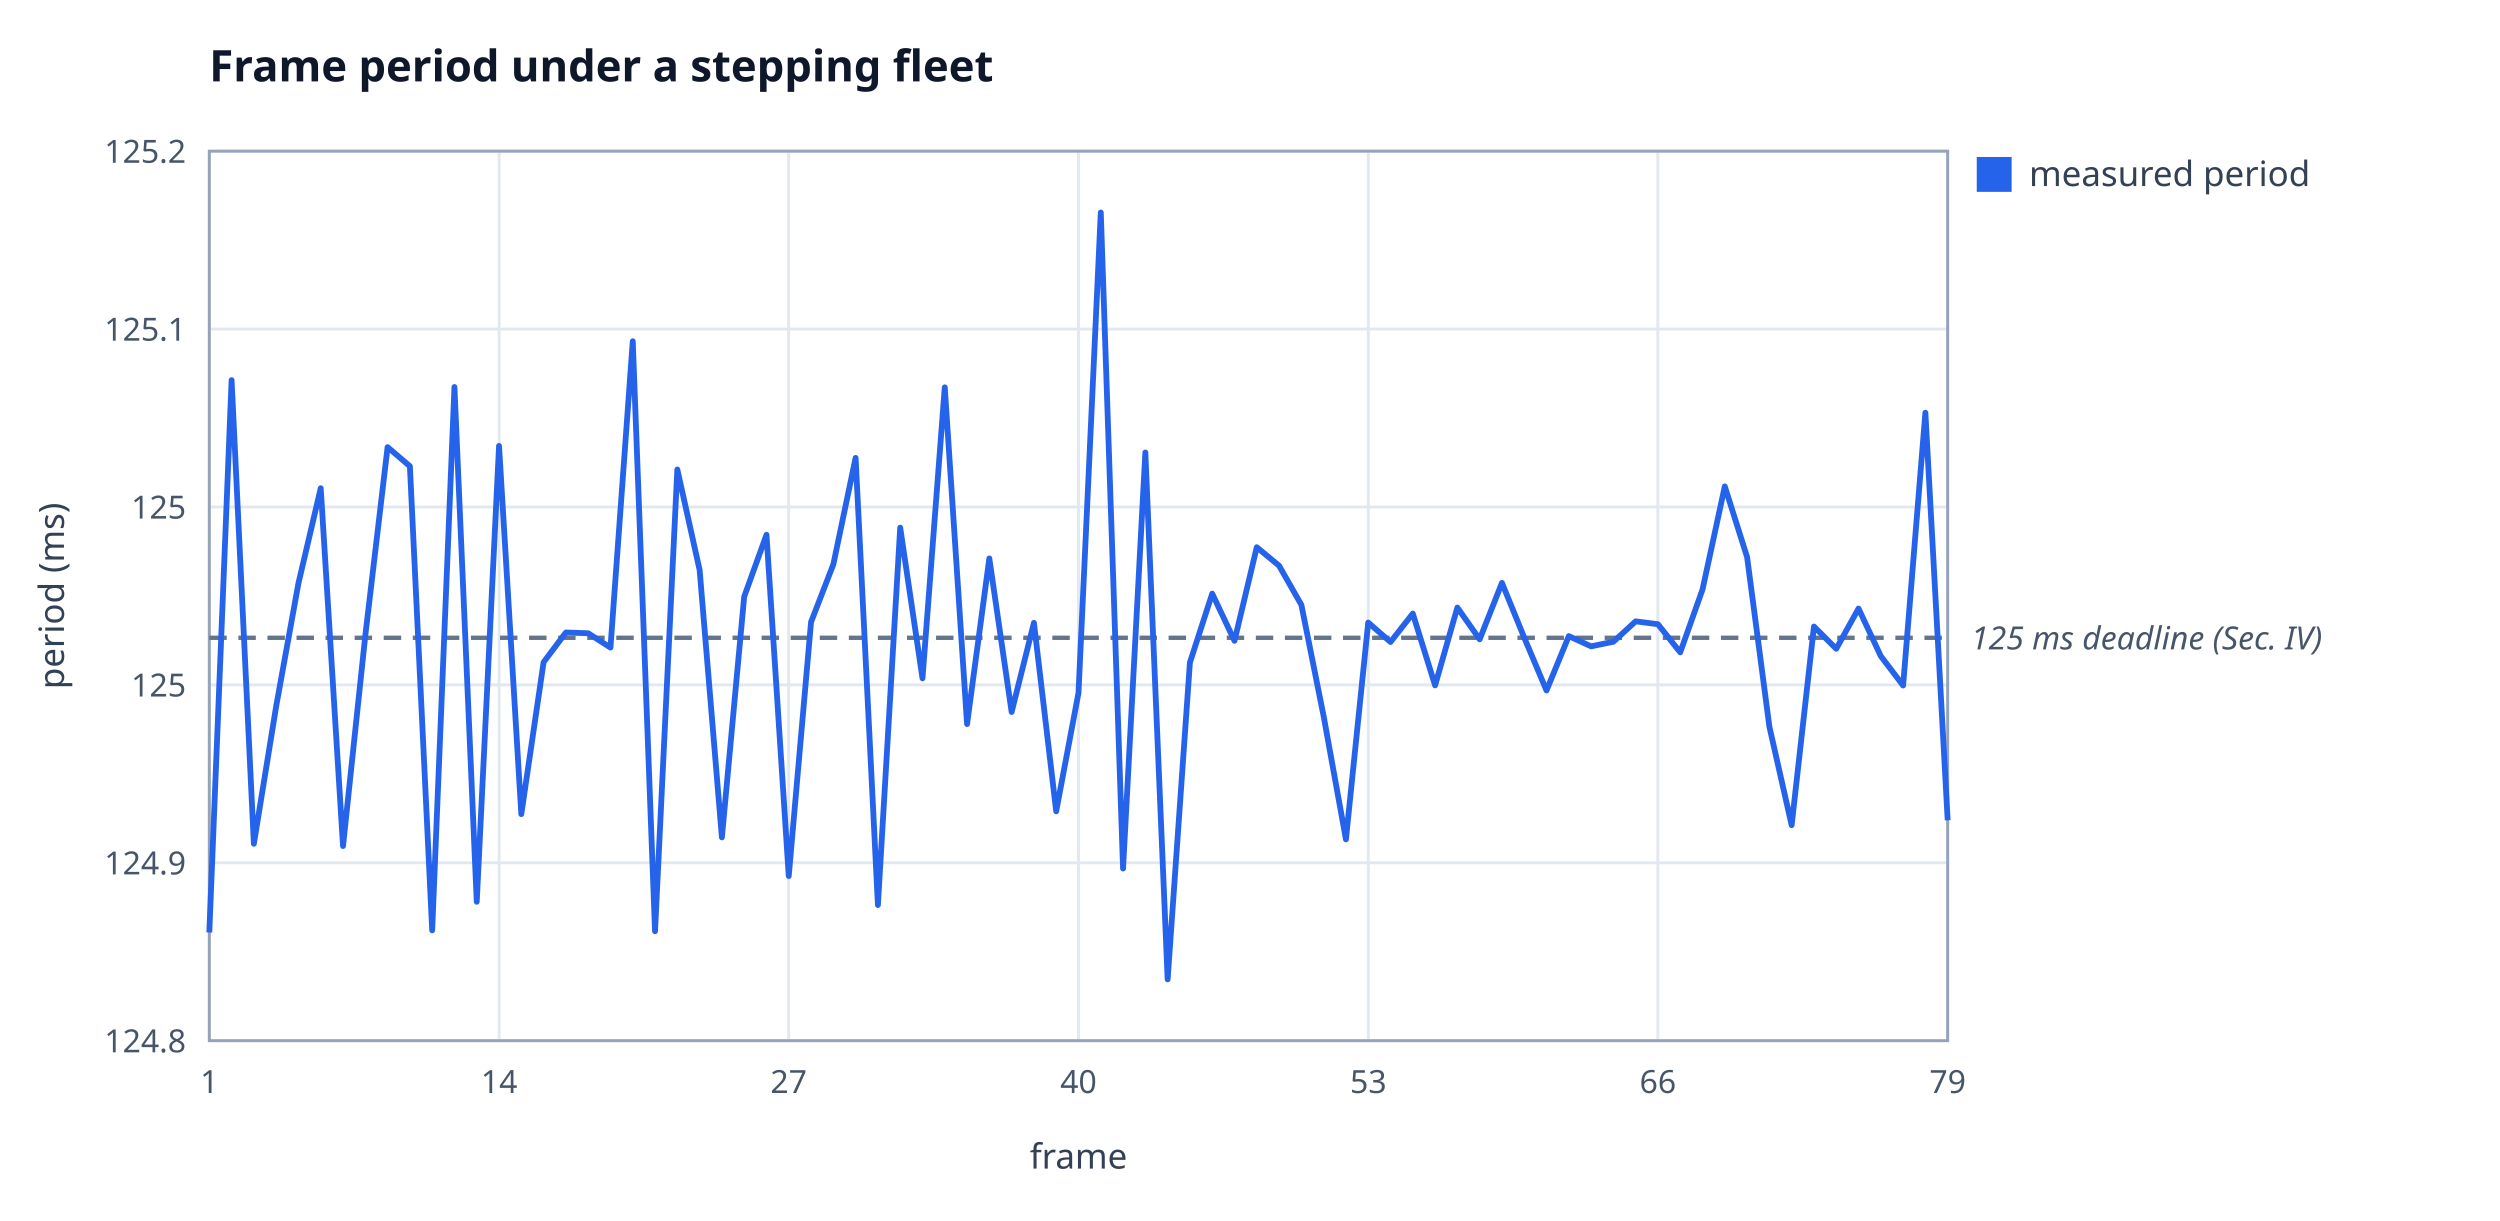
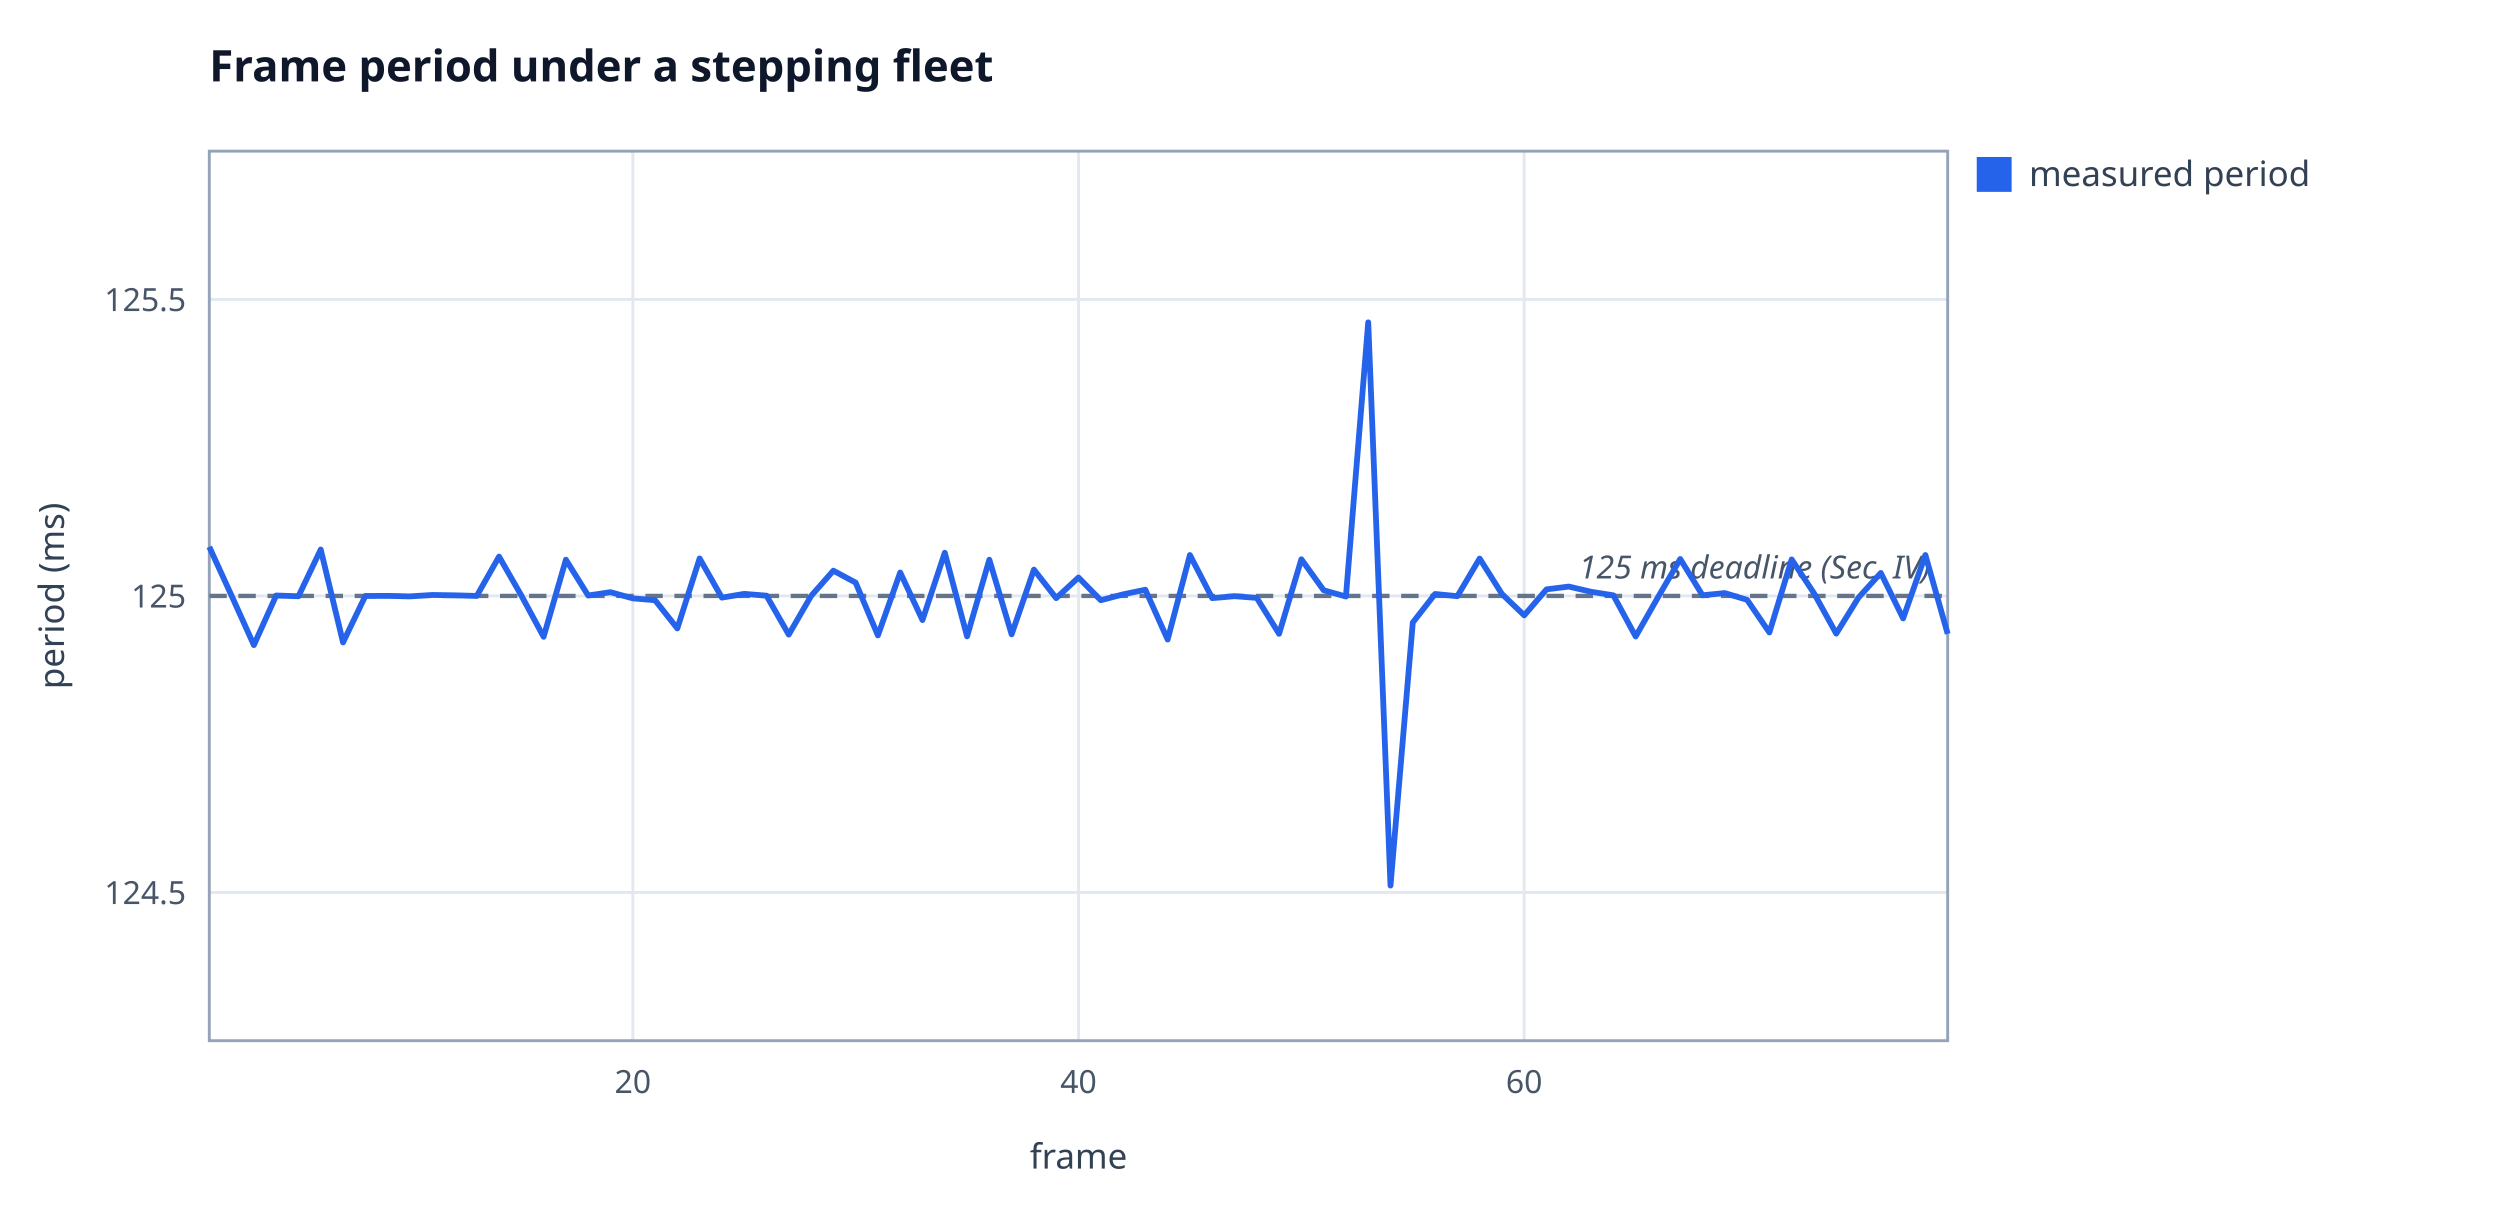
<svg xmlns="http://www.w3.org/2000/svg" viewBox="0 0 860 420" width="860" height="420" role="img" aria-label="Frame period under a stepping fleet">
  <style>
  .bg{fill:#ffffff}
  .frame{stroke:#94a3b8;stroke-width:1;fill:none}
  .grid{stroke:#e2e8f0;stroke-width:1}
  .tick{fill:#475569;font:11px sans-serif}
  .axis{fill:#334155;font:12px sans-serif}
  .title{fill:#0f172a;font:bold 15px sans-serif}
  .rule{stroke:#64748b;stroke-width:1.5;stroke-dasharray:6 4}
  .rulelab{fill:#475569;font:italic 11px sans-serif}
  .legend{fill:#334155;font:12px sans-serif}
  @media (prefers-color-scheme: dark){
    .bg{fill:#0b1120}
    .frame{stroke:#475569}
    .grid{stroke:#1e293b}
    .tick{fill:#94a3b8}
    .axis{fill:#cbd5e1}
    .title{fill:#f1f5f9}
    .rule{stroke:#94a3b8}
    .rulelab{fill:#94a3b8}
    .legend{fill:#cbd5e1}
  }
</style>
  <rect class="bg" x="0" y="0" width="860" height="420" />
  <text class="title" x="72.0" y="28">Frame period under a stepping fleet</text>
-   <line class="grid" x1="72.0" y1="358.0" x2="670.0" y2="358.0" />
-   <text class="tick" x="64.0" y="362.0" text-anchor="end">124.8</text>
-   <line class="grid" x1="72.0" y1="296.8" x2="670.0" y2="296.8" />
-   <text class="tick" x="64.0" y="300.8" text-anchor="end">124.9</text>
-   <line class="grid" x1="72.0" y1="235.6" x2="670.0" y2="235.6" />
-   <text class="tick" x="64.0" y="239.6" text-anchor="end">125</text>
-   <line class="grid" x1="72.0" y1="174.4" x2="670.0" y2="174.4" />
-   <text class="tick" x="64.0" y="178.4" text-anchor="end">125</text>
-   <line class="grid" x1="72.0" y1="113.2" x2="670.0" y2="113.2" />
-   <text class="tick" x="64.0" y="117.2" text-anchor="end">125.1</text>
-   <line class="grid" x1="72.0" y1="52.0" x2="670.0" y2="52.0" />
-   <text class="tick" x="64.0" y="56.0" text-anchor="end">125.2</text>
-   <line class="grid" x1="72.0" y1="52.0" x2="72.0" y2="358.0" />
-   <text class="tick" x="72.0" y="376.0" text-anchor="middle">1</text>
-   <line class="grid" x1="171.7" y1="52.0" x2="171.7" y2="358.0" />
-   <text class="tick" x="171.7" y="376.0" text-anchor="middle">14</text>
-   <line class="grid" x1="271.3" y1="52.0" x2="271.3" y2="358.0" />
-   <text class="tick" x="271.3" y="376.0" text-anchor="middle">27</text>
+   <line class="grid" x1="72.0" y1="307.0" x2="670.0" y2="307.0" />
+   <text class="tick" x="64.0" y="311.0" text-anchor="end">124.5</text>
+   <line class="grid" x1="72.0" y1="205.0" x2="670.0" y2="205.0" />
+   <text class="tick" x="64.0" y="209.0" text-anchor="end">125</text>
+   <line class="grid" x1="72.0" y1="103.0" x2="670.0" y2="103.0" />
+   <text class="tick" x="64.0" y="107.0" text-anchor="end">125.5</text>
+   <line class="grid" x1="217.7" y1="52.0" x2="217.7" y2="358.0" />
+   <text class="tick" x="217.7" y="376.0" text-anchor="middle">20</text>
  <line class="grid" x1="371.0" y1="52.0" x2="371.0" y2="358.0" />
  <text class="tick" x="371.0" y="376.0" text-anchor="middle">40</text>
-   <line class="grid" x1="470.7" y1="52.0" x2="470.7" y2="358.0" />
-   <text class="tick" x="470.7" y="376.0" text-anchor="middle">53</text>
-   <line class="grid" x1="570.3" y1="52.0" x2="570.3" y2="358.0" />
-   <text class="tick" x="570.3" y="376.0" text-anchor="middle">66</text>
-   <line class="grid" x1="670.0" y1="52.0" x2="670.0" y2="358.0" />
-   <text class="tick" x="670.0" y="376.0" text-anchor="middle">79</text>
+   <line class="grid" x1="524.3" y1="52.0" x2="524.3" y2="358.0" />
+   <text class="tick" x="524.3" y="376.0" text-anchor="middle">60</text>
  <rect class="frame" x="72.0" y="52.0" width="598.0" height="306.0" />
  <text class="axis" x="371.0" y="402.0" text-anchor="middle">frame</text>
  <text class="axis" x="22.0" y="205.0" text-anchor="middle" transform="rotate(-90 22.0 205.0)">period (ms)</text>
-   <line class="rule" x1="72.0" y1="219.4" x2="670.0" y2="219.4" />
-   <text class="rulelab" x="678.0" y="223.4">125 ms deadline (Sec. IV)</text>
-   <polyline fill="none" stroke="#2563eb" stroke-width="2" stroke-linejoin="round" points="72.00,320.76 79.67,130.77 87.33,290.26 95.00,242.98 102.67,200.61 110.33,167.95 118.00,291.04 125.67,218.59 133.33,153.81 141.00,160.38 148.67,320.03 156.33,133.13 164.00,310.21 171.67,153.40 179.33,280.06 187.00,227.80 194.67,217.58 202.33,217.84 210.00,222.77 217.67,117.38 225.33,320.34 233.00,161.50 240.67,196.06 248.33,288.05 256.00,205.26 263.67,183.96 271.33,301.36 279.00,214.00 286.67,194.14 294.33,157.51 302.00,311.33 309.67,181.51 317.33,233.35 325.00,133.24 332.67,249.08 340.33,192.10 348.00,244.93 355.67,214.25 363.33,279.09 371.00,238.35 378.67,73.10 386.33,298.78 394.00,155.66 401.67,336.90 409.33,227.91 417.00,204.21 424.67,220.44 432.33,188.25 440.00,194.60 447.67,208.07 455.33,246.36 463.00,288.75 470.67,214.16 478.33,220.85 486.00,211.07 493.67,235.77 501.33,209.00 509.00,219.92 516.67,200.51 524.33,219.33 532.00,237.53 539.67,218.82 547.33,222.34 555.00,220.76 562.67,213.74 570.33,214.73 578.00,224.41 585.67,202.78 593.33,167.32 601.00,191.64 608.67,249.99 616.33,283.86 624.00,215.53 631.67,223.18 639.33,209.34 647.00,225.71 654.67,235.81 662.33,141.98 670.00,282.17 " />
+   <line class="rule" x1="72.0" y1="205.0" x2="670.0" y2="205.0" />
+   <text class="rulelab" x="664.0" y="199.0" text-anchor="end">125 ms deadline (Sec. IV)</text>
+   <polyline fill="none" stroke="#2563eb" stroke-width="2" stroke-linejoin="round" points="72.00,188.13 79.67,204.93 87.33,221.91 95.00,204.86 102.67,205.11 110.33,189.04 118.00,220.99 125.67,205.02 133.33,204.98 141.00,205.16 148.67,204.67 156.33,204.79 164.00,205.00 171.67,191.47 179.33,204.84 187.00,219.06 194.67,192.54 202.33,204.85 210.00,203.71 217.67,205.83 225.33,206.47 233.00,216.17 240.67,192.11 248.33,205.58 256.00,204.29 263.67,204.91 271.33,218.30 279.00,205.03 286.67,196.31 294.33,200.41 302.00,218.58 309.67,196.94 317.33,213.30 325.00,190.15 332.67,218.90 340.33,192.54 348.00,218.21 355.67,195.95 363.33,205.76 371.00,198.66 378.67,206.48 386.33,204.46 394.00,202.87 401.67,220.00 409.33,190.93 417.00,205.76 424.67,205.09 432.33,205.67 440.00,218.03 447.67,192.39 455.33,203.04 463.00,205.20 470.67,110.89 478.33,304.63 486.00,214.14 493.67,204.33 501.33,205.09 509.00,192.14 516.67,204.33 524.33,211.68 532.00,202.74 539.67,201.78 547.33,203.57 555.00,204.79 562.67,218.95 570.33,205.48 578.00,192.30 585.67,204.77 593.33,204.02 601.00,206.34 608.67,217.57 616.33,192.45 624.00,204.05 631.67,217.97 639.33,205.57 647.00,197.09 654.67,212.73 662.33,190.93 670.00,218.05 " />
  <rect x="680.0" y="54.0" width="12" height="12" fill="#2563eb" />
  <text class="legend" x="698.0" y="64.0">measured period</text>
</svg>
